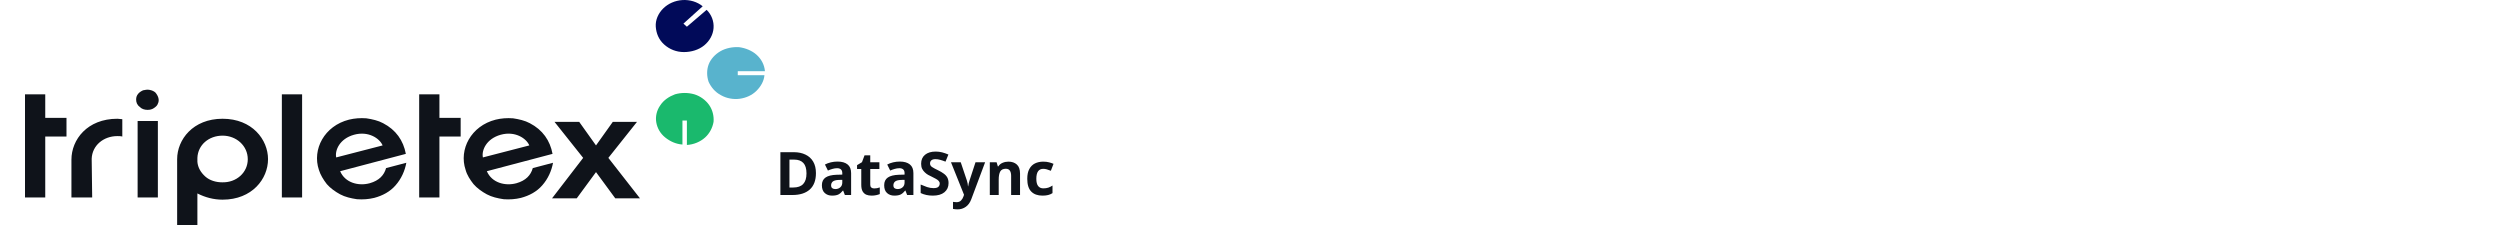
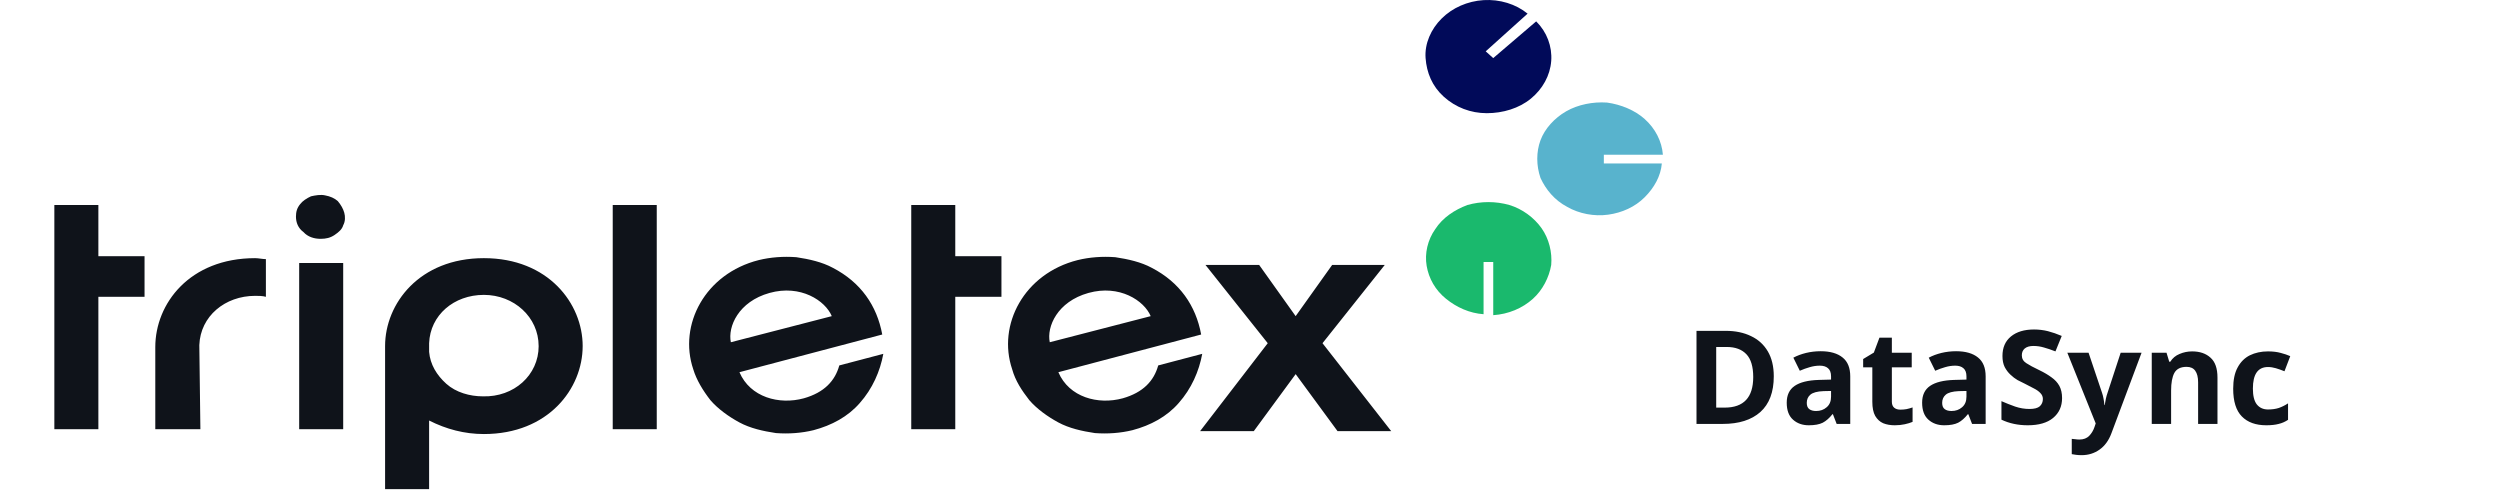
- <svg xmlns="http://www.w3.org/2000/svg" viewBox="0 0 500 45" width="inherit" height="inherit">
+ <svg xmlns="http://www.w3.org/2000/svg" viewBox="0 0 230 45" width="inherit" height="inherit">
  <g transform="matrix(1 0 0 0.9 5 0)">
    <path fill="#0f131a" d="M76.167 34.194c-.494-2.964-1.976-5.335-4.544-6.816-.988-.593-2.173-.889-3.359-1.087-1.185-.099-2.371 0-3.458.296-4.939 1.383-7.409 6.619-6.026 11.163.296 1.087.889 2.173 1.581 3.161.692.889 1.679 1.679 2.667 2.272.988.593 2.173.889 3.359 1.087 1.185.099 2.371 0 3.458-.296 1.679-.494 3.161-1.383 4.248-2.766 1.185-1.482 1.877-3.26 2.173-5.038l-4.05 1.185c-.395 1.581-1.383 2.766-3.26 3.359-2.272.692-4.939-.099-5.927-2.667l13.139-3.853Zm-13.929.79c-.296-1.581.692-4.149 3.556-5.038 2.865-.889 5.137.79 5.73 2.371l-9.286 2.667ZM105.507 34.194c-.494-2.964-1.976-5.335-4.544-6.816-.988-.593-2.173-.889-3.359-1.087-1.185-.099-2.371 0-3.458.296-4.939 1.383-7.409 6.619-6.026 11.163.296 1.185.889 2.173 1.581 3.161.692.889 1.679 1.679 2.667 2.272s2.173.889 3.359 1.087c1.185.099 2.371 0 3.458-.296 1.679-.494 3.161-1.383 4.248-2.766 1.185-1.482 1.877-3.26 2.173-5.038l-4.05 1.185c-.395 1.581-1.383 2.766-3.26 3.359-2.272.692-4.939-.099-5.927-2.667l13.139-3.853Zm-13.929.79c-.296-1.581.692-4.149 3.556-5.038s5.137.79 5.73 2.371l-9.286 2.667ZM105.409 44.073h4.939l3.853-5.829 3.853 5.829h4.939l-6.323-8.99 5.73-8.002h-4.841l-3.359 5.236-3.359-5.236h-4.939l5.73 8.002-6.224 8.99ZM48.605 35.379c0 4.347-3.161 8.99-9.089 8.99-1.778 0-3.458-.494-5.038-1.383V50h-4.05V35.379c0-4.347 3.161-8.99 9.089-8.99s9.089 4.643 9.089 8.99Zm-4.05 0c0-2.964-2.272-5.236-5.038-5.236s-4.939 2.075-5.038 4.939v.889c.099 1.284.692 2.371 1.581 3.26s2.173 1.284 3.359 1.284c2.865.099 5.137-2.173 5.137-5.137M55.125 20.956h-3.754v22.919h4.05V20.956h-.296ZM22.524 26.883h4.05v16.992h-4.05V26.883Zm1.976-2.47c.494 0 .889-.099 1.284-.395s.692-.593.79-.988c.198-.395.198-.889.099-1.284s-.296-.79-.593-1.185c-.296-.296-.692-.494-1.185-.593-.395-.099-.889 0-1.284.099-.395.198-.79.494-.988.79-.296.395-.395.79-.395 1.284 0 .593.198 1.185.692 1.581.395.494.988.692 1.581.692ZM13.337 35.28c.099-2.964 2.371-5.038 5.137-5.038.296 0 .692 0 .988.099v-3.853c-.296 0-.692-.099-.988-.099-6.026 0-9.187 4.643-9.187 9.089v8.397h4.149l-.099-8.595ZM8.298 26.192H4.05v-5.236H0v22.919h4.05V30.341h4.248v-4.149ZM87.133 26.192h-4.248v-5.236h-4.05v22.919h4.05V30.341h4.248v-4.149Z" />
    <path fill="#58b3cd" d="M142.554 16.708v-.889h5.433a5.731 5.731 0 0 0-1.679-3.655c-.889-.889-2.173-1.482-3.458-1.679-1.284-.099-2.667.198-3.754.889s-1.976 1.778-2.371 2.964-.395 2.569 0 3.853c.494 1.185 1.284 2.272 2.47 2.964 1.087.692 2.47.988 3.754.79s2.47-.79 3.359-1.778 1.482-2.173 1.581-3.458h-5.335Z" />
    <path fill="#1ab96d" d="M131.489 26.784h.889v5.433a5.731 5.731 0 0 0 3.655-1.679c.889-.889 1.482-2.173 1.679-3.458.099-1.284-.198-2.667-.889-3.754-.692-1.087-1.778-1.976-2.964-2.371a6.412 6.412 0 0 0-3.853 0c-1.185.494-2.272 1.284-2.964 2.47-.692 1.087-.988 2.47-.79 3.754s.79 2.47 1.778 3.359 2.173 1.482 3.458 1.581v-5.335Z" />
    <path fill="#010a59" d="m132.378 5.94-.692-.692 3.853-3.853c-1.087-.988-2.569-1.482-4.05-1.383a5.75 5.75 0 0 0-3.853 1.877c-.988 1.087-1.581 2.569-1.482 4.05s.593 2.865 1.679 3.952c1.087 1.087 2.47 1.679 3.952 1.679s2.964-.494 4.05-1.482 1.778-2.371 1.877-3.853c.099-1.482-.395-2.964-1.383-4.05l-3.952 3.754Z" />
  </g>
  <g transform="matrix(1 0 0 1 -45 10)" fill="#0f131a">
    <text x="200" y="29" font-weight="700" font-family="Barlow, sans-serif">
- 			DataSync
- 		</text>
+       DataSync
+     </text>
  </g>
</svg>
